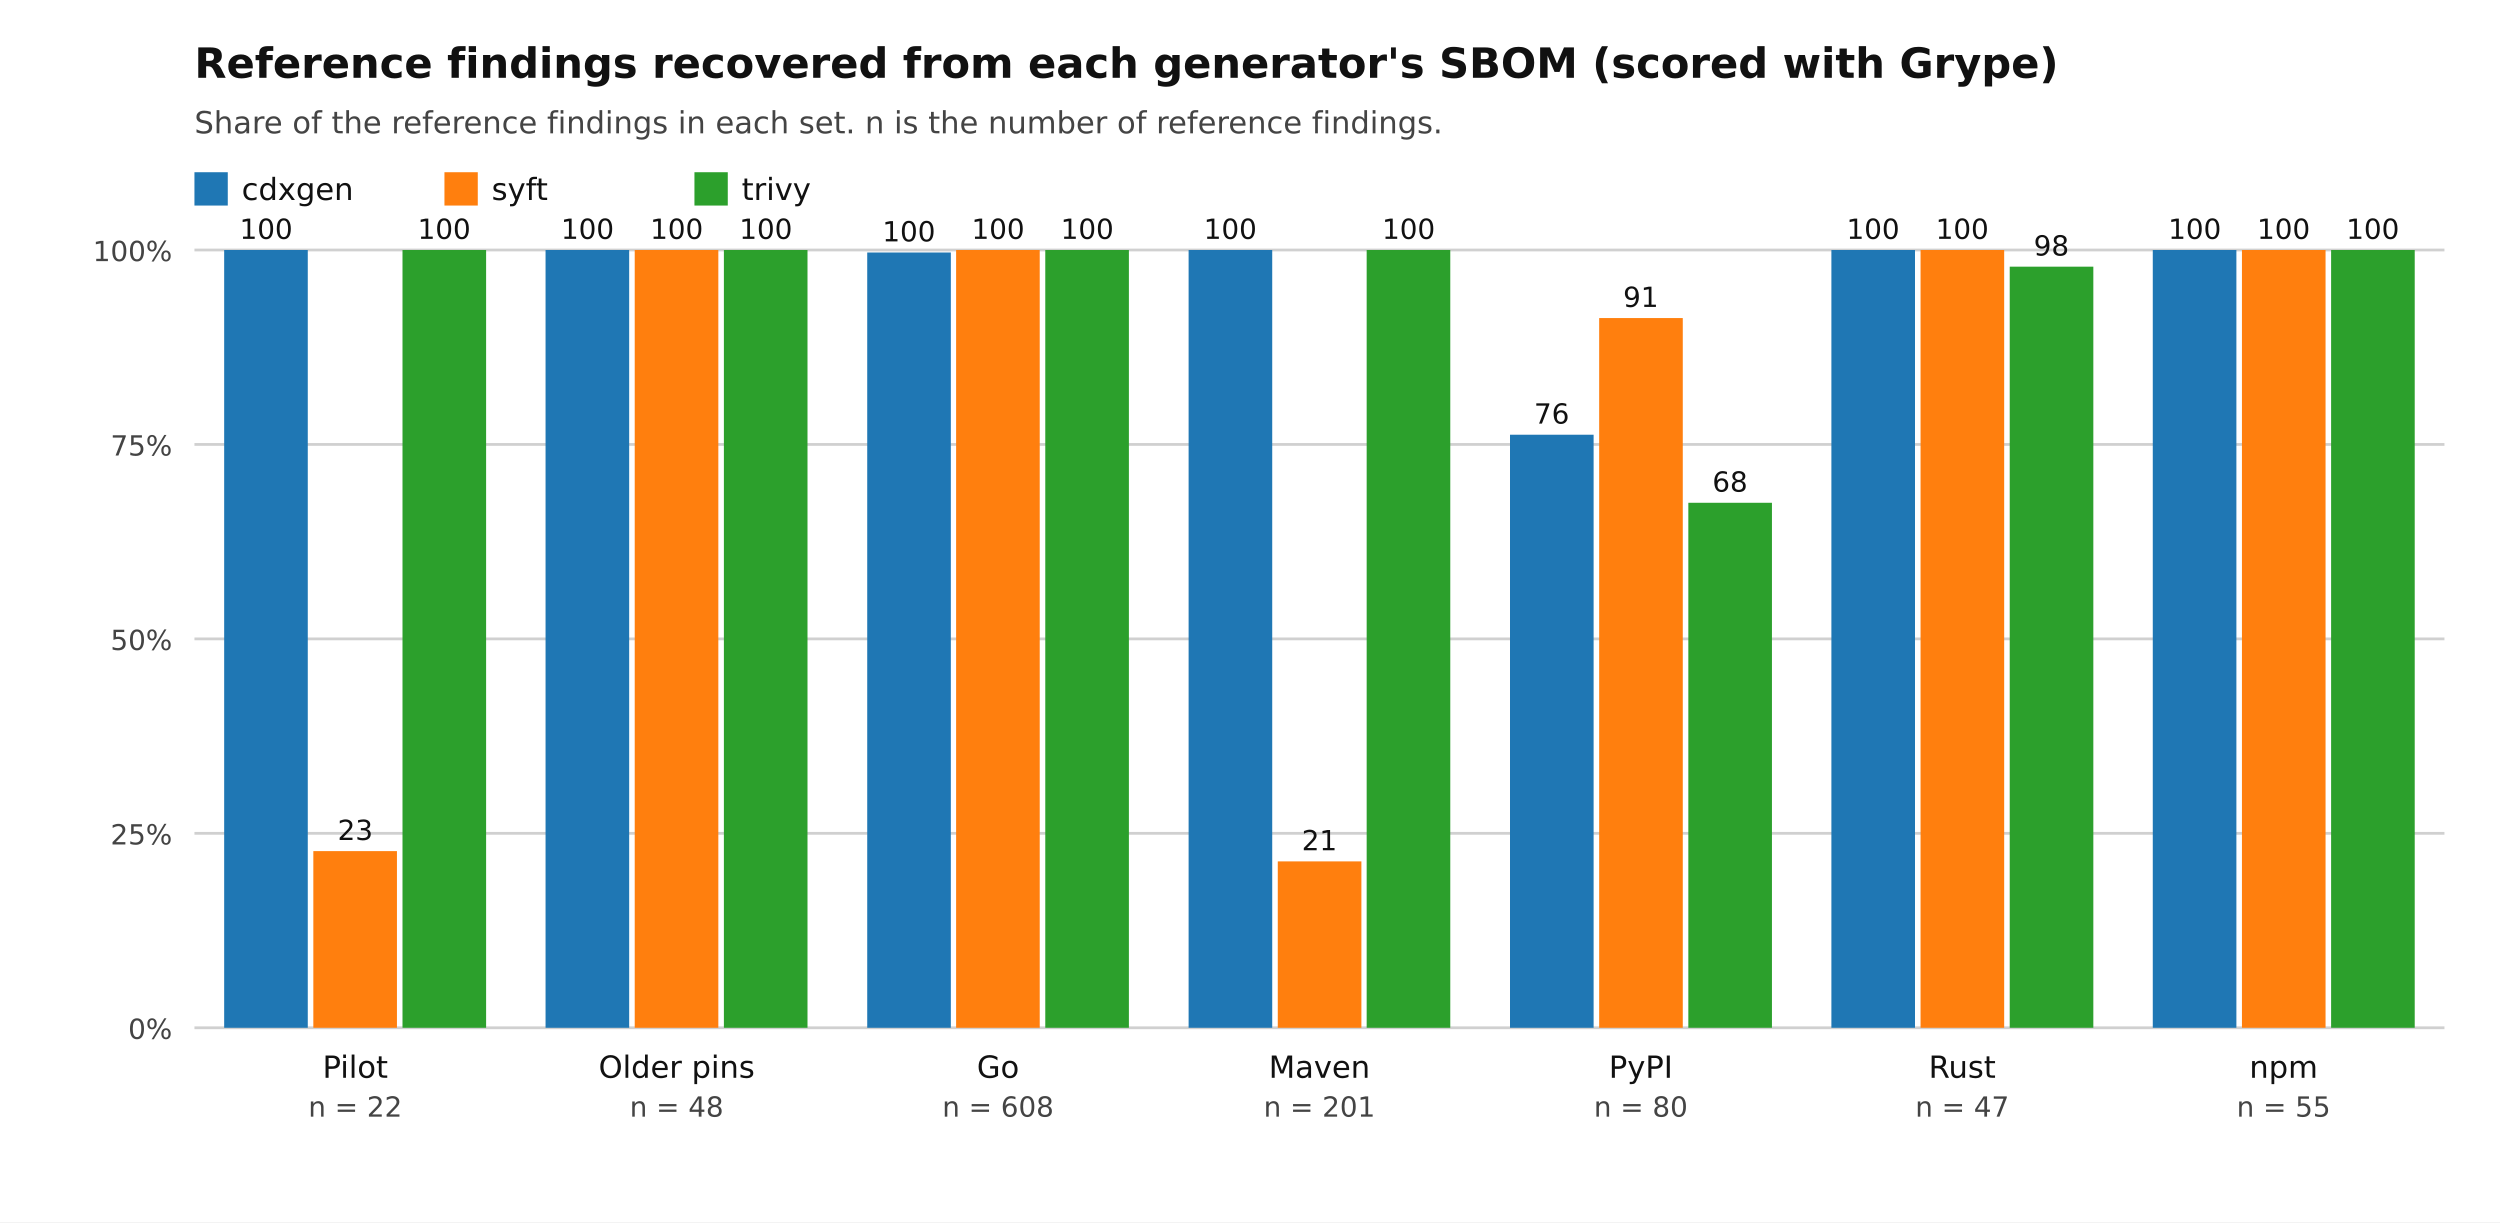
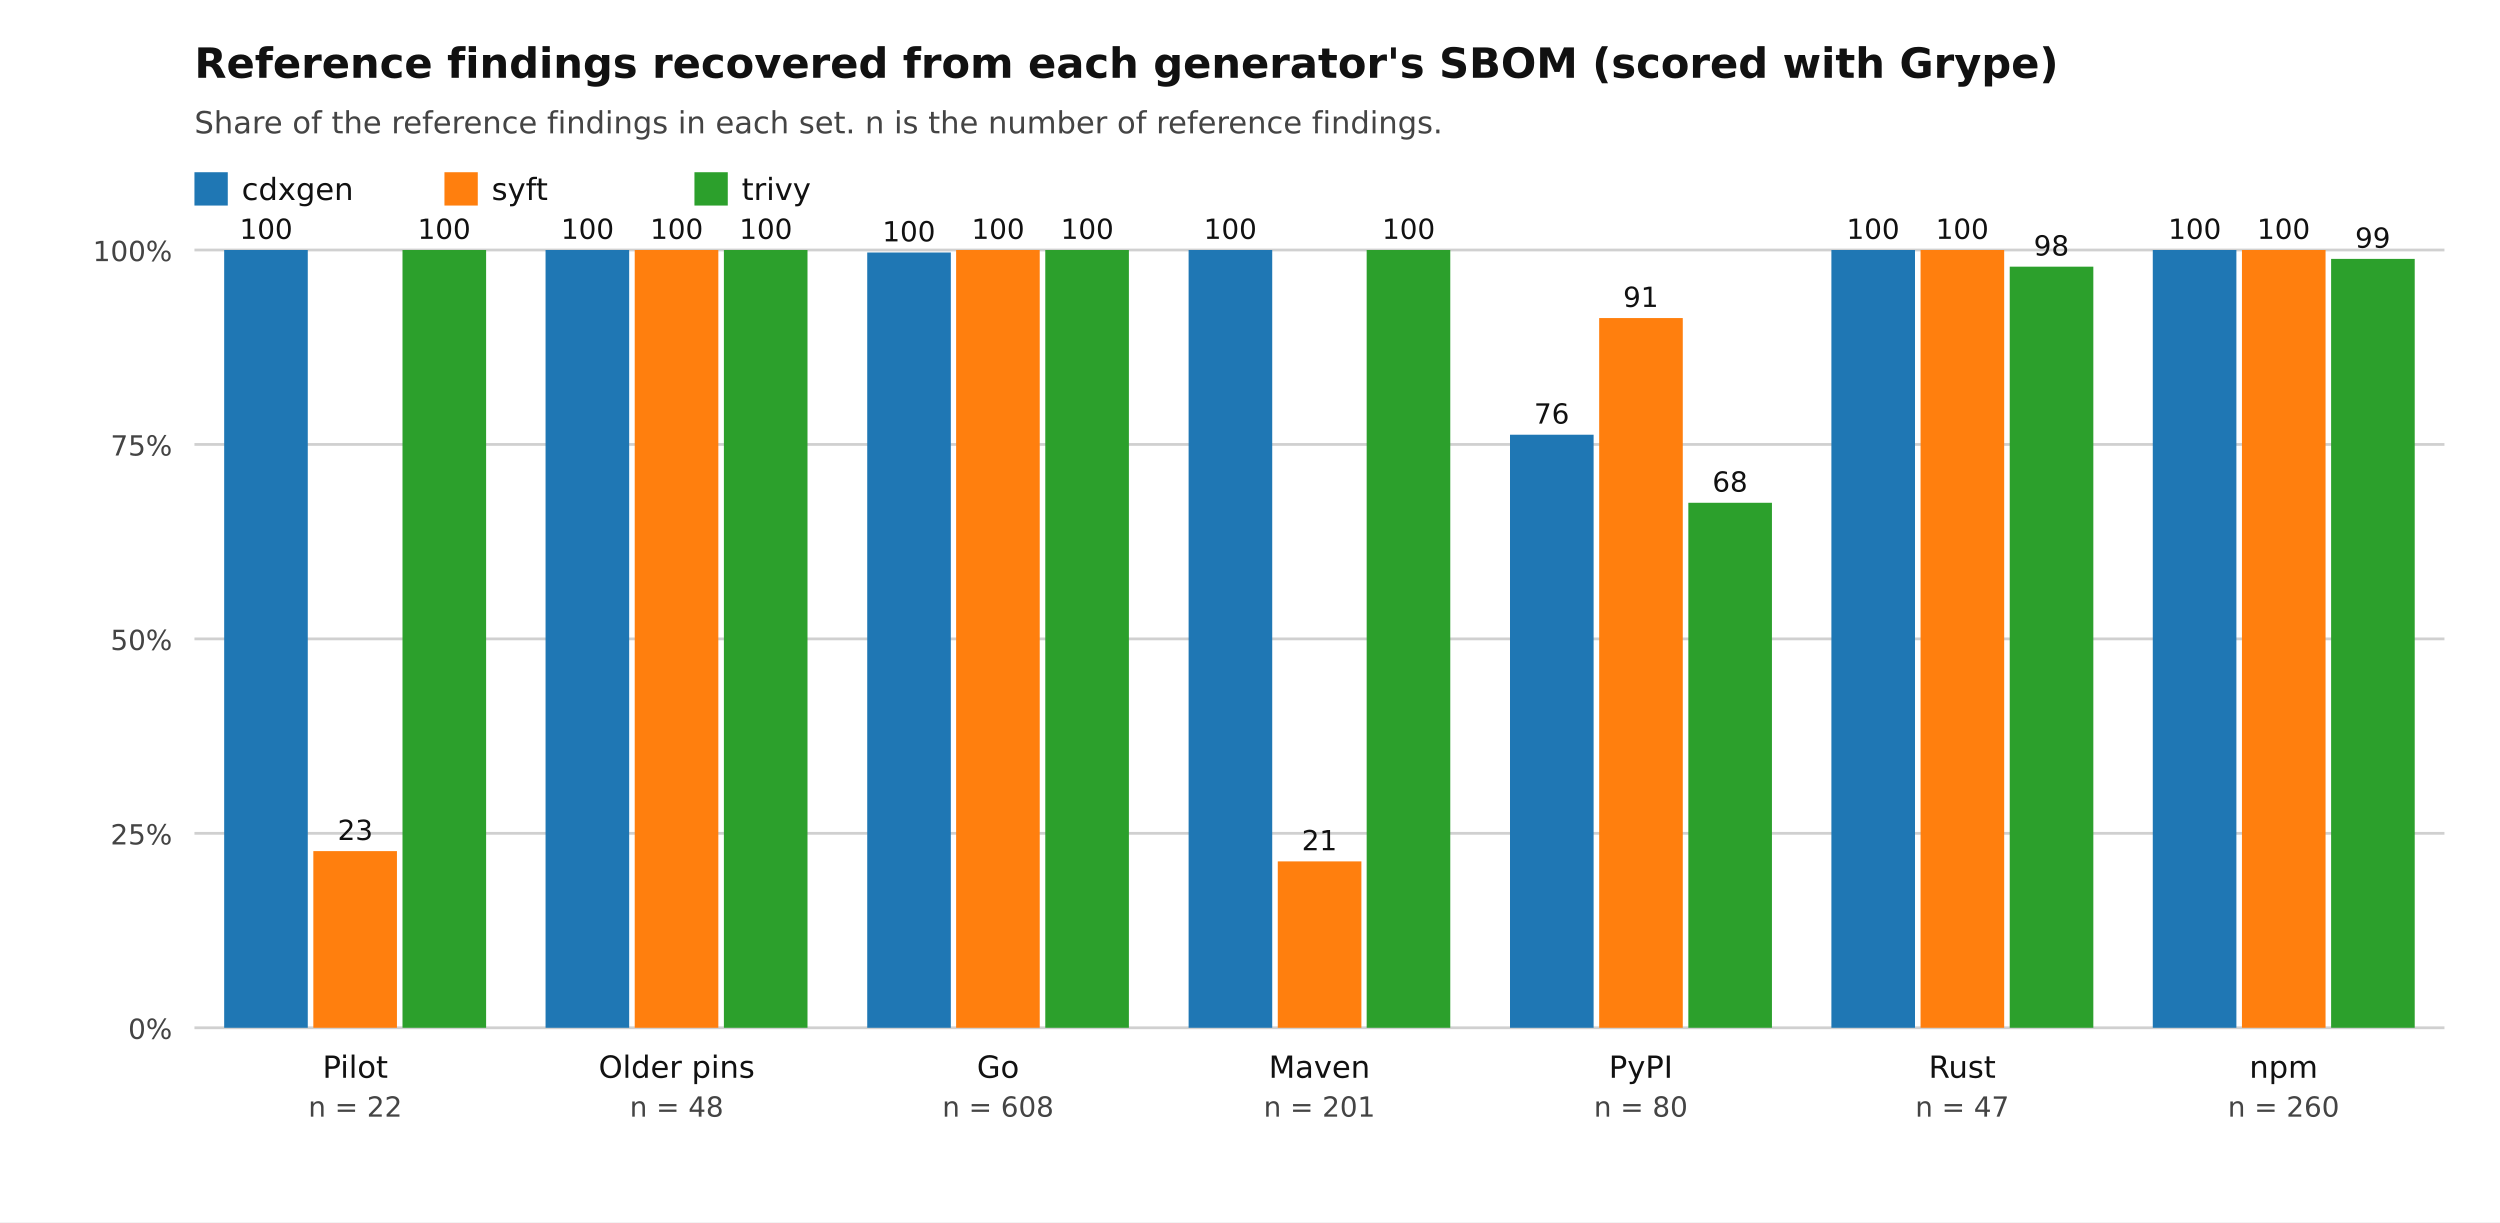
<svg xmlns="http://www.w3.org/2000/svg" width="900" height="440" viewBox="0 0 900 440" role="img" aria-label="Reference findings recovered per generator and set">
  <rect width="900" height="440" fill="#ffffff" />
  <text x="70.0" y="28.0" font-size="15" text-anchor="start" font-weight="bold" fill="#111111" font-family="DejaVu Sans, Arial, sans-serif">Reference findings recovered from each generator's SBOM (scored with Grype)</text>
  <text x="70.0" y="48.0" font-size="11" text-anchor="start" font-weight="normal" fill="#444444" font-family="DejaVu Sans, Arial, sans-serif">Share of the reference findings in each set. n is the number of reference findings.</text>
  <line x1="70.0" y1="370.0" x2="880.0" y2="370.0" stroke="#d0d0d0" stroke-width="1" />
  <text x="62.0" y="374.0" font-size="10" text-anchor="end" font-weight="normal" fill="#444444" font-family="DejaVu Sans, Arial, sans-serif">0%</text>
  <line x1="70.0" y1="300.0" x2="880.0" y2="300.0" stroke="#d0d0d0" stroke-width="1" />
  <text x="62.0" y="304.0" font-size="10" text-anchor="end" font-weight="normal" fill="#444444" font-family="DejaVu Sans, Arial, sans-serif">25%</text>
  <line x1="70.0" y1="230.0" x2="880.0" y2="230.0" stroke="#d0d0d0" stroke-width="1" />
  <text x="62.0" y="234.0" font-size="10" text-anchor="end" font-weight="normal" fill="#444444" font-family="DejaVu Sans, Arial, sans-serif">50%</text>
  <line x1="70.0" y1="160.0" x2="880.0" y2="160.0" stroke="#d0d0d0" stroke-width="1" />
  <text x="62.0" y="164.0" font-size="10" text-anchor="end" font-weight="normal" fill="#444444" font-family="DejaVu Sans, Arial, sans-serif">75%</text>
  <line x1="70.0" y1="90.0" x2="880.0" y2="90.0" stroke="#d0d0d0" stroke-width="1" />
  <text x="62.0" y="94.0" font-size="10" text-anchor="end" font-weight="normal" fill="#444444" font-family="DejaVu Sans, Arial, sans-serif">100%</text>
  <rect x="80.7" y="90.0" width="30.1" height="280.0" fill="#1f77b4" />
  <text x="95.8" y="86.0" font-size="10" text-anchor="middle" font-weight="normal" fill="#111111" font-family="DejaVu Sans, Arial, sans-serif">100</text>
  <rect x="112.8" y="306.4" width="30.1" height="63.6" fill="#ff7f0e" />
  <text x="127.9" y="302.4" font-size="10" text-anchor="middle" font-weight="normal" fill="#111111" font-family="DejaVu Sans, Arial, sans-serif">23</text>
  <rect x="144.9" y="90.0" width="30.1" height="280.0" fill="#2ca02c" />
  <text x="159.9" y="86.0" font-size="10" text-anchor="middle" font-weight="normal" fill="#111111" font-family="DejaVu Sans, Arial, sans-serif">100</text>
  <text x="127.9" y="388.0" font-size="11" text-anchor="middle" font-weight="normal" fill="#111111" font-family="DejaVu Sans, Arial, sans-serif">Pilot</text>
  <text x="127.9" y="402.0" font-size="10" text-anchor="middle" font-weight="normal" fill="#444444" font-family="DejaVu Sans, Arial, sans-serif">n = 22</text>
  <rect x="196.4" y="90.0" width="30.1" height="280.0" fill="#1f77b4" />
  <text x="211.5" y="86.0" font-size="10" text-anchor="middle" font-weight="normal" fill="#111111" font-family="DejaVu Sans, Arial, sans-serif">100</text>
  <rect x="228.5" y="90.0" width="30.1" height="280.0" fill="#ff7f0e" />
  <text x="243.6" y="86.0" font-size="10" text-anchor="middle" font-weight="normal" fill="#111111" font-family="DejaVu Sans, Arial, sans-serif">100</text>
  <rect x="260.6" y="90.0" width="30.1" height="280.0" fill="#2ca02c" />
  <text x="275.7" y="86.0" font-size="10" text-anchor="middle" font-weight="normal" fill="#111111" font-family="DejaVu Sans, Arial, sans-serif">100</text>
  <text x="243.6" y="388.0" font-size="11" text-anchor="middle" font-weight="normal" fill="#111111" font-family="DejaVu Sans, Arial, sans-serif">Older pins</text>
  <text x="243.6" y="402.0" font-size="10" text-anchor="middle" font-weight="normal" fill="#444444" font-family="DejaVu Sans, Arial, sans-serif">n = 48</text>
  <rect x="312.2" y="90.9" width="30.1" height="279.1" fill="#1f77b4" />
  <text x="327.2" y="86.9" font-size="10" text-anchor="middle" font-weight="normal" fill="#111111" font-family="DejaVu Sans, Arial, sans-serif">100</text>
  <rect x="344.2" y="90.0" width="30.1" height="280.0" fill="#ff7f0e" />
  <text x="359.3" y="86.0" font-size="10" text-anchor="middle" font-weight="normal" fill="#111111" font-family="DejaVu Sans, Arial, sans-serif">100</text>
  <rect x="376.3" y="90.0" width="30.1" height="280.0" fill="#2ca02c" />
  <text x="391.4" y="86.0" font-size="10" text-anchor="middle" font-weight="normal" fill="#111111" font-family="DejaVu Sans, Arial, sans-serif">100</text>
  <text x="359.3" y="388.0" font-size="11" text-anchor="middle" font-weight="normal" fill="#111111" font-family="DejaVu Sans, Arial, sans-serif">Go</text>
  <text x="359.3" y="402.0" font-size="10" text-anchor="middle" font-weight="normal" fill="#444444" font-family="DejaVu Sans, Arial, sans-serif">n = 608</text>
  <rect x="427.9" y="90.0" width="30.1" height="280.0" fill="#1f77b4" />
  <text x="442.9" y="86.0" font-size="10" text-anchor="middle" font-weight="normal" fill="#111111" font-family="DejaVu Sans, Arial, sans-serif">100</text>
  <rect x="460.0" y="310.1" width="30.1" height="59.9" fill="#ff7f0e" />
  <text x="475.0" y="306.1" font-size="10" text-anchor="middle" font-weight="normal" fill="#111111" font-family="DejaVu Sans, Arial, sans-serif">21</text>
  <rect x="492.0" y="90.0" width="30.1" height="280.0" fill="#2ca02c" />
  <text x="507.1" y="86.0" font-size="10" text-anchor="middle" font-weight="normal" fill="#111111" font-family="DejaVu Sans, Arial, sans-serif">100</text>
  <text x="475.0" y="388.0" font-size="11" text-anchor="middle" font-weight="normal" fill="#111111" font-family="DejaVu Sans, Arial, sans-serif">Maven</text>
  <text x="475.0" y="402.0" font-size="10" text-anchor="middle" font-weight="normal" fill="#444444" font-family="DejaVu Sans, Arial, sans-serif">n = 201</text>
  <rect x="543.6" y="156.5" width="30.1" height="213.5" fill="#1f77b4" />
  <text x="558.6" y="152.5" font-size="10" text-anchor="middle" font-weight="normal" fill="#111111" font-family="DejaVu Sans, Arial, sans-serif">76</text>
  <rect x="575.7" y="114.5" width="30.1" height="255.5" fill="#ff7f0e" />
  <text x="590.7" y="110.5" font-size="10" text-anchor="middle" font-weight="normal" fill="#111111" font-family="DejaVu Sans, Arial, sans-serif">91</text>
  <rect x="607.8" y="181.0" width="30.1" height="189.0" fill="#2ca02c" />
  <text x="622.8" y="177.0" font-size="10" text-anchor="middle" font-weight="normal" fill="#111111" font-family="DejaVu Sans, Arial, sans-serif">68</text>
  <text x="590.7" y="388.0" font-size="11" text-anchor="middle" font-weight="normal" fill="#111111" font-family="DejaVu Sans, Arial, sans-serif">PyPI</text>
  <text x="590.7" y="402.0" font-size="10" text-anchor="middle" font-weight="normal" fill="#444444" font-family="DejaVu Sans, Arial, sans-serif">n = 80</text>
  <rect x="659.3" y="90.0" width="30.1" height="280.0" fill="#1f77b4" />
  <text x="674.3" y="86.0" font-size="10" text-anchor="middle" font-weight="normal" fill="#111111" font-family="DejaVu Sans, Arial, sans-serif">100</text>
  <rect x="691.4" y="90.0" width="30.1" height="280.0" fill="#ff7f0e" />
  <text x="706.4" y="86.0" font-size="10" text-anchor="middle" font-weight="normal" fill="#111111" font-family="DejaVu Sans, Arial, sans-serif">100</text>
  <rect x="723.5" y="96.0" width="30.1" height="274.0" fill="#2ca02c" />
  <text x="738.5" y="92.0" font-size="10" text-anchor="middle" font-weight="normal" fill="#111111" font-family="DejaVu Sans, Arial, sans-serif">98</text>
  <text x="706.4" y="388.0" font-size="11" text-anchor="middle" font-weight="normal" fill="#111111" font-family="DejaVu Sans, Arial, sans-serif">Rust</text>
  <text x="706.4" y="402.0" font-size="10" text-anchor="middle" font-weight="normal" fill="#444444" font-family="DejaVu Sans, Arial, sans-serif">n = 47</text>
  <rect x="775.0" y="90.0" width="30.1" height="280.0" fill="#1f77b4" />
  <text x="790.1" y="86.0" font-size="10" text-anchor="middle" font-weight="normal" fill="#111111" font-family="DejaVu Sans, Arial, sans-serif">100</text>
  <rect x="807.1" y="90.0" width="30.1" height="280.0" fill="#ff7f0e" />
  <text x="822.1" y="86.0" font-size="10" text-anchor="middle" font-weight="normal" fill="#111111" font-family="DejaVu Sans, Arial, sans-serif">100</text>
-   <rect x="839.2" y="90.0" width="30.1" height="280.0" fill="#2ca02c" />
-   <text x="854.2" y="86.0" font-size="10" text-anchor="middle" font-weight="normal" fill="#111111" font-family="DejaVu Sans, Arial, sans-serif">100</text>
+   <rect x="839.2" y="93.2" width="30.1" height="276.8" fill="#2ca02c" />
+   <text x="854.2" y="89.2" font-size="10" text-anchor="middle" font-weight="normal" fill="#111111" font-family="DejaVu Sans, Arial, sans-serif">99</text>
  <text x="822.1" y="388.0" font-size="11" text-anchor="middle" font-weight="normal" fill="#111111" font-family="DejaVu Sans, Arial, sans-serif">npm</text>
-   <text x="822.1" y="402.0" font-size="10" text-anchor="middle" font-weight="normal" fill="#444444" font-family="DejaVu Sans, Arial, sans-serif">n = 55</text>
+   <text x="822.1" y="402.0" font-size="10" text-anchor="middle" font-weight="normal" fill="#444444" font-family="DejaVu Sans, Arial, sans-serif">n = 260</text>
  <rect x="70.0" y="62.0" width="12.0" height="12.0" fill="#1f77b4" />
  <text x="87.0" y="72.0" font-size="11" text-anchor="start" font-weight="normal" fill="#111111" font-family="DejaVu Sans, Arial, sans-serif">cdxgen</text>
  <rect x="160.0" y="62.0" width="12.0" height="12.0" fill="#ff7f0e" />
  <text x="177.0" y="72.0" font-size="11" text-anchor="start" font-weight="normal" fill="#111111" font-family="DejaVu Sans, Arial, sans-serif">syft</text>
  <rect x="250.0" y="62.0" width="12.0" height="12.0" fill="#2ca02c" />
  <text x="267.0" y="72.0" font-size="11" text-anchor="start" font-weight="normal" fill="#111111" font-family="DejaVu Sans, Arial, sans-serif">trivy</text>
</svg>
